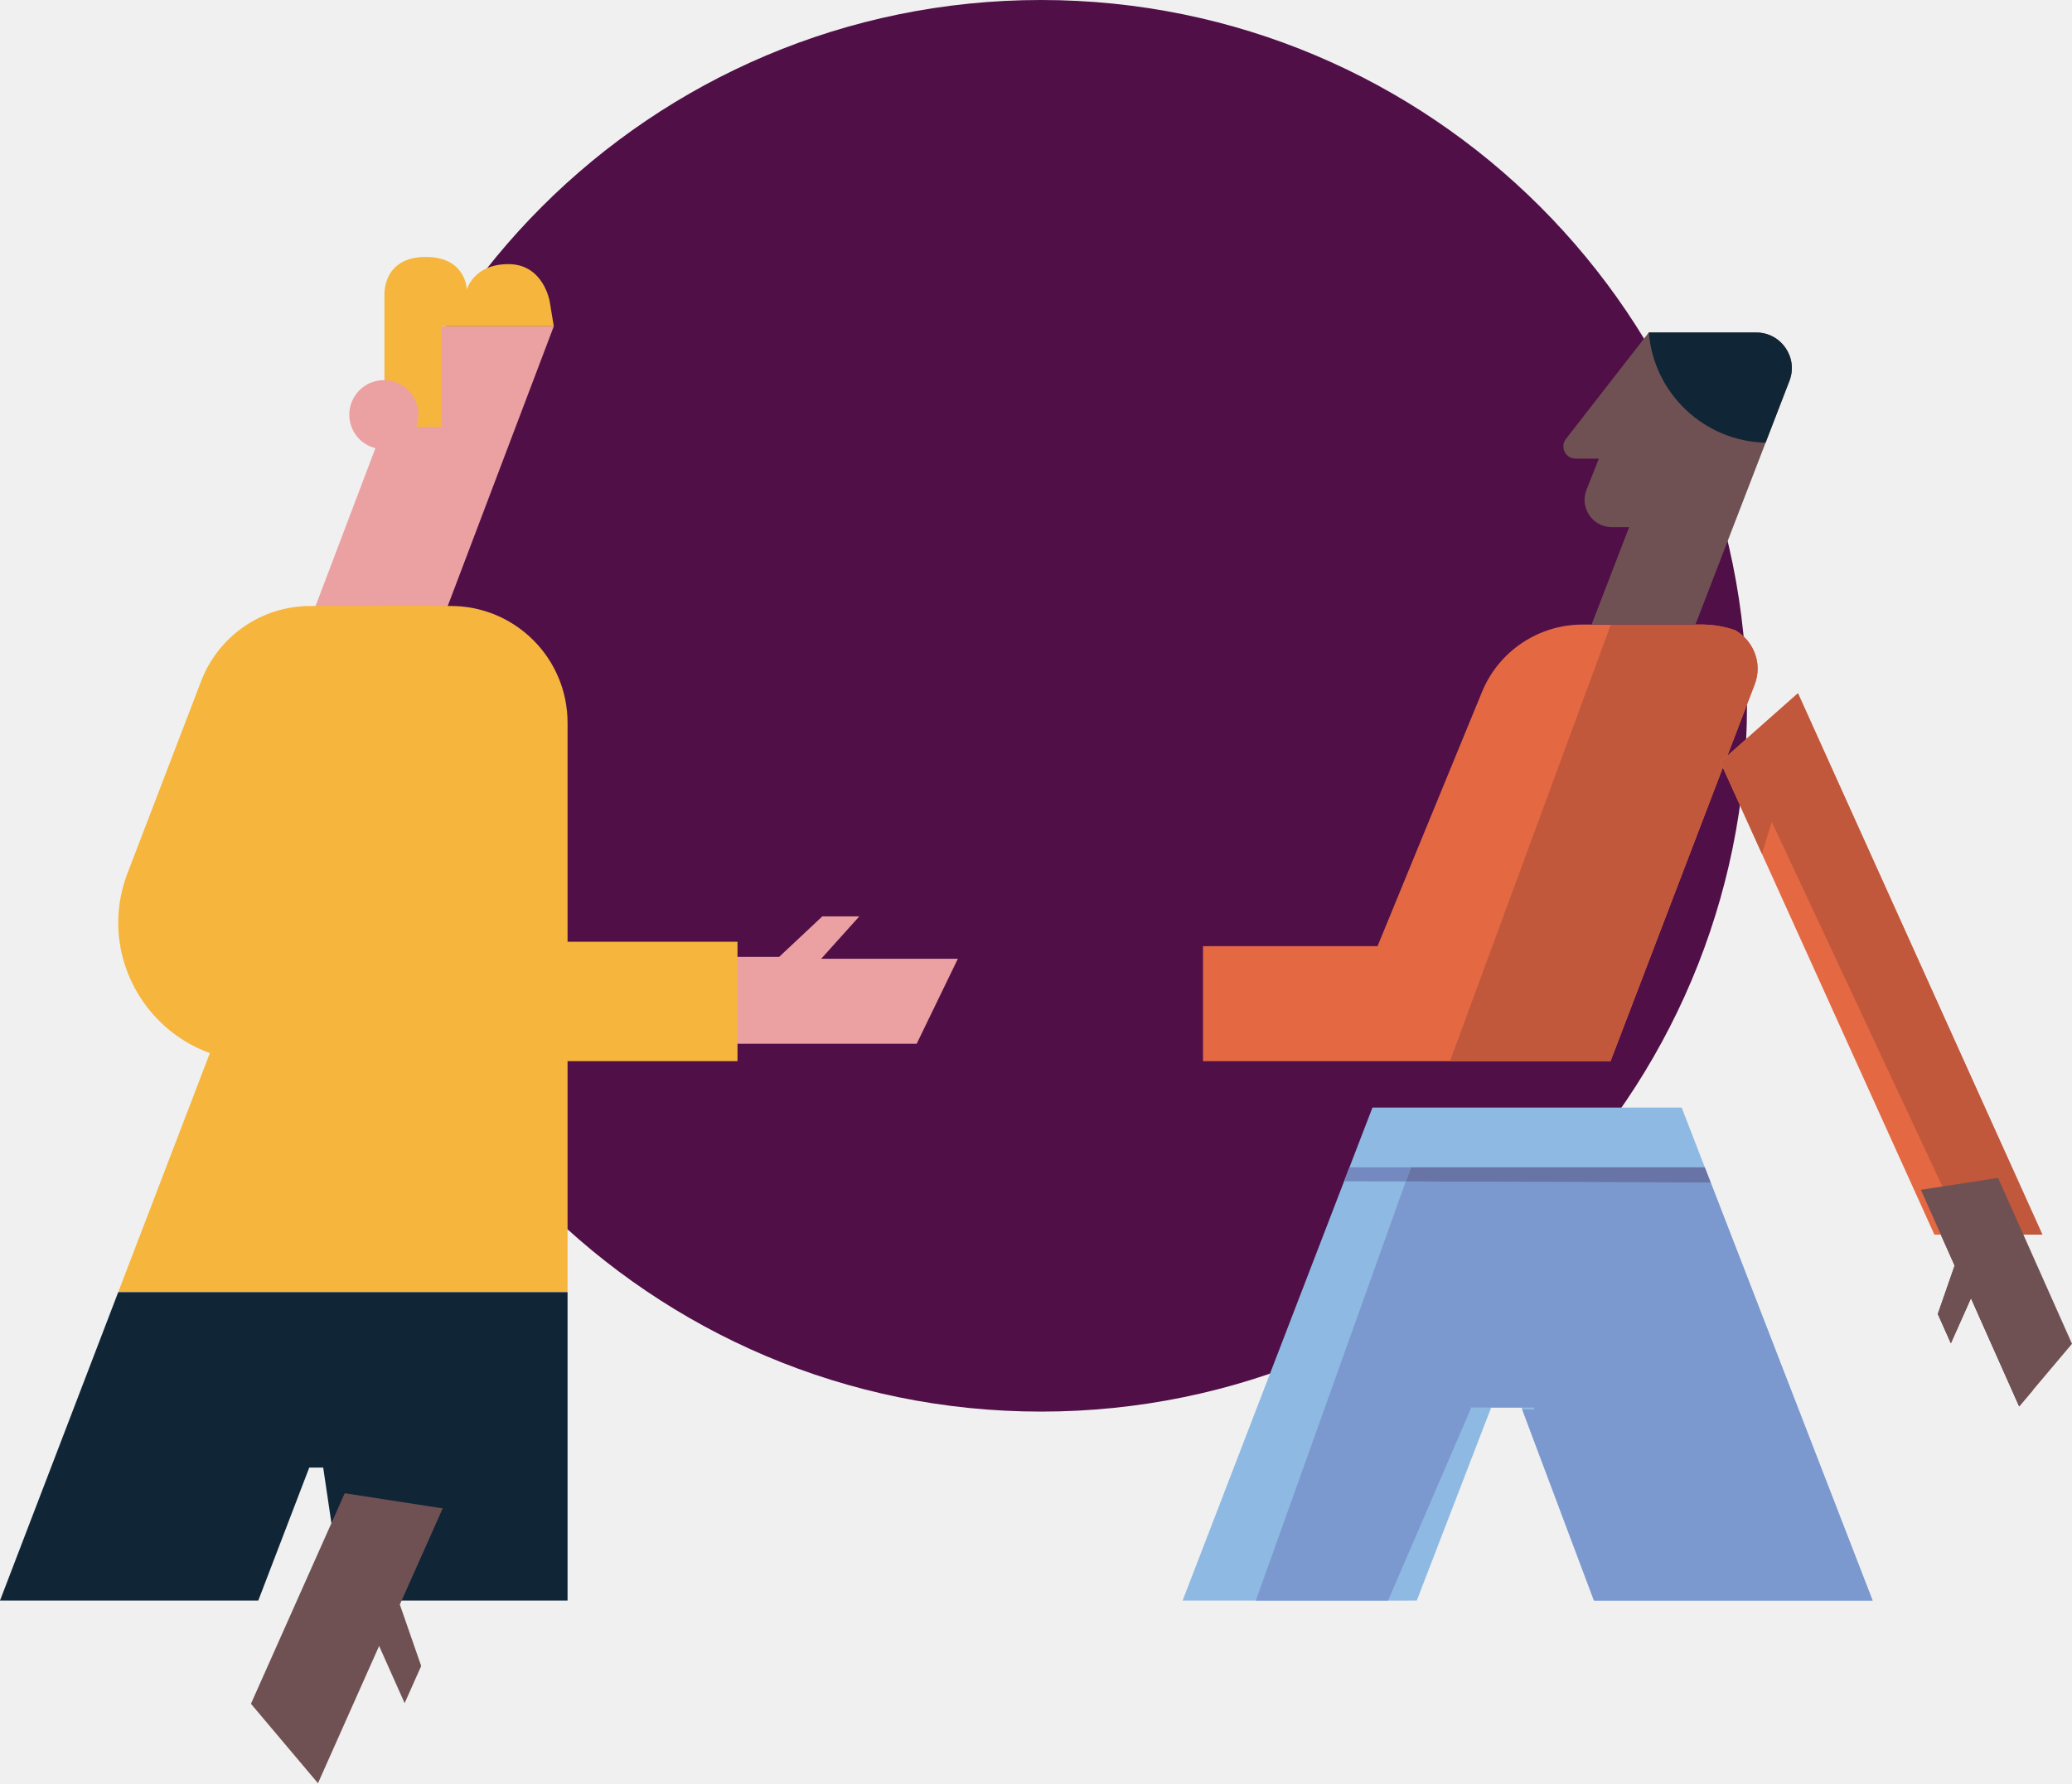
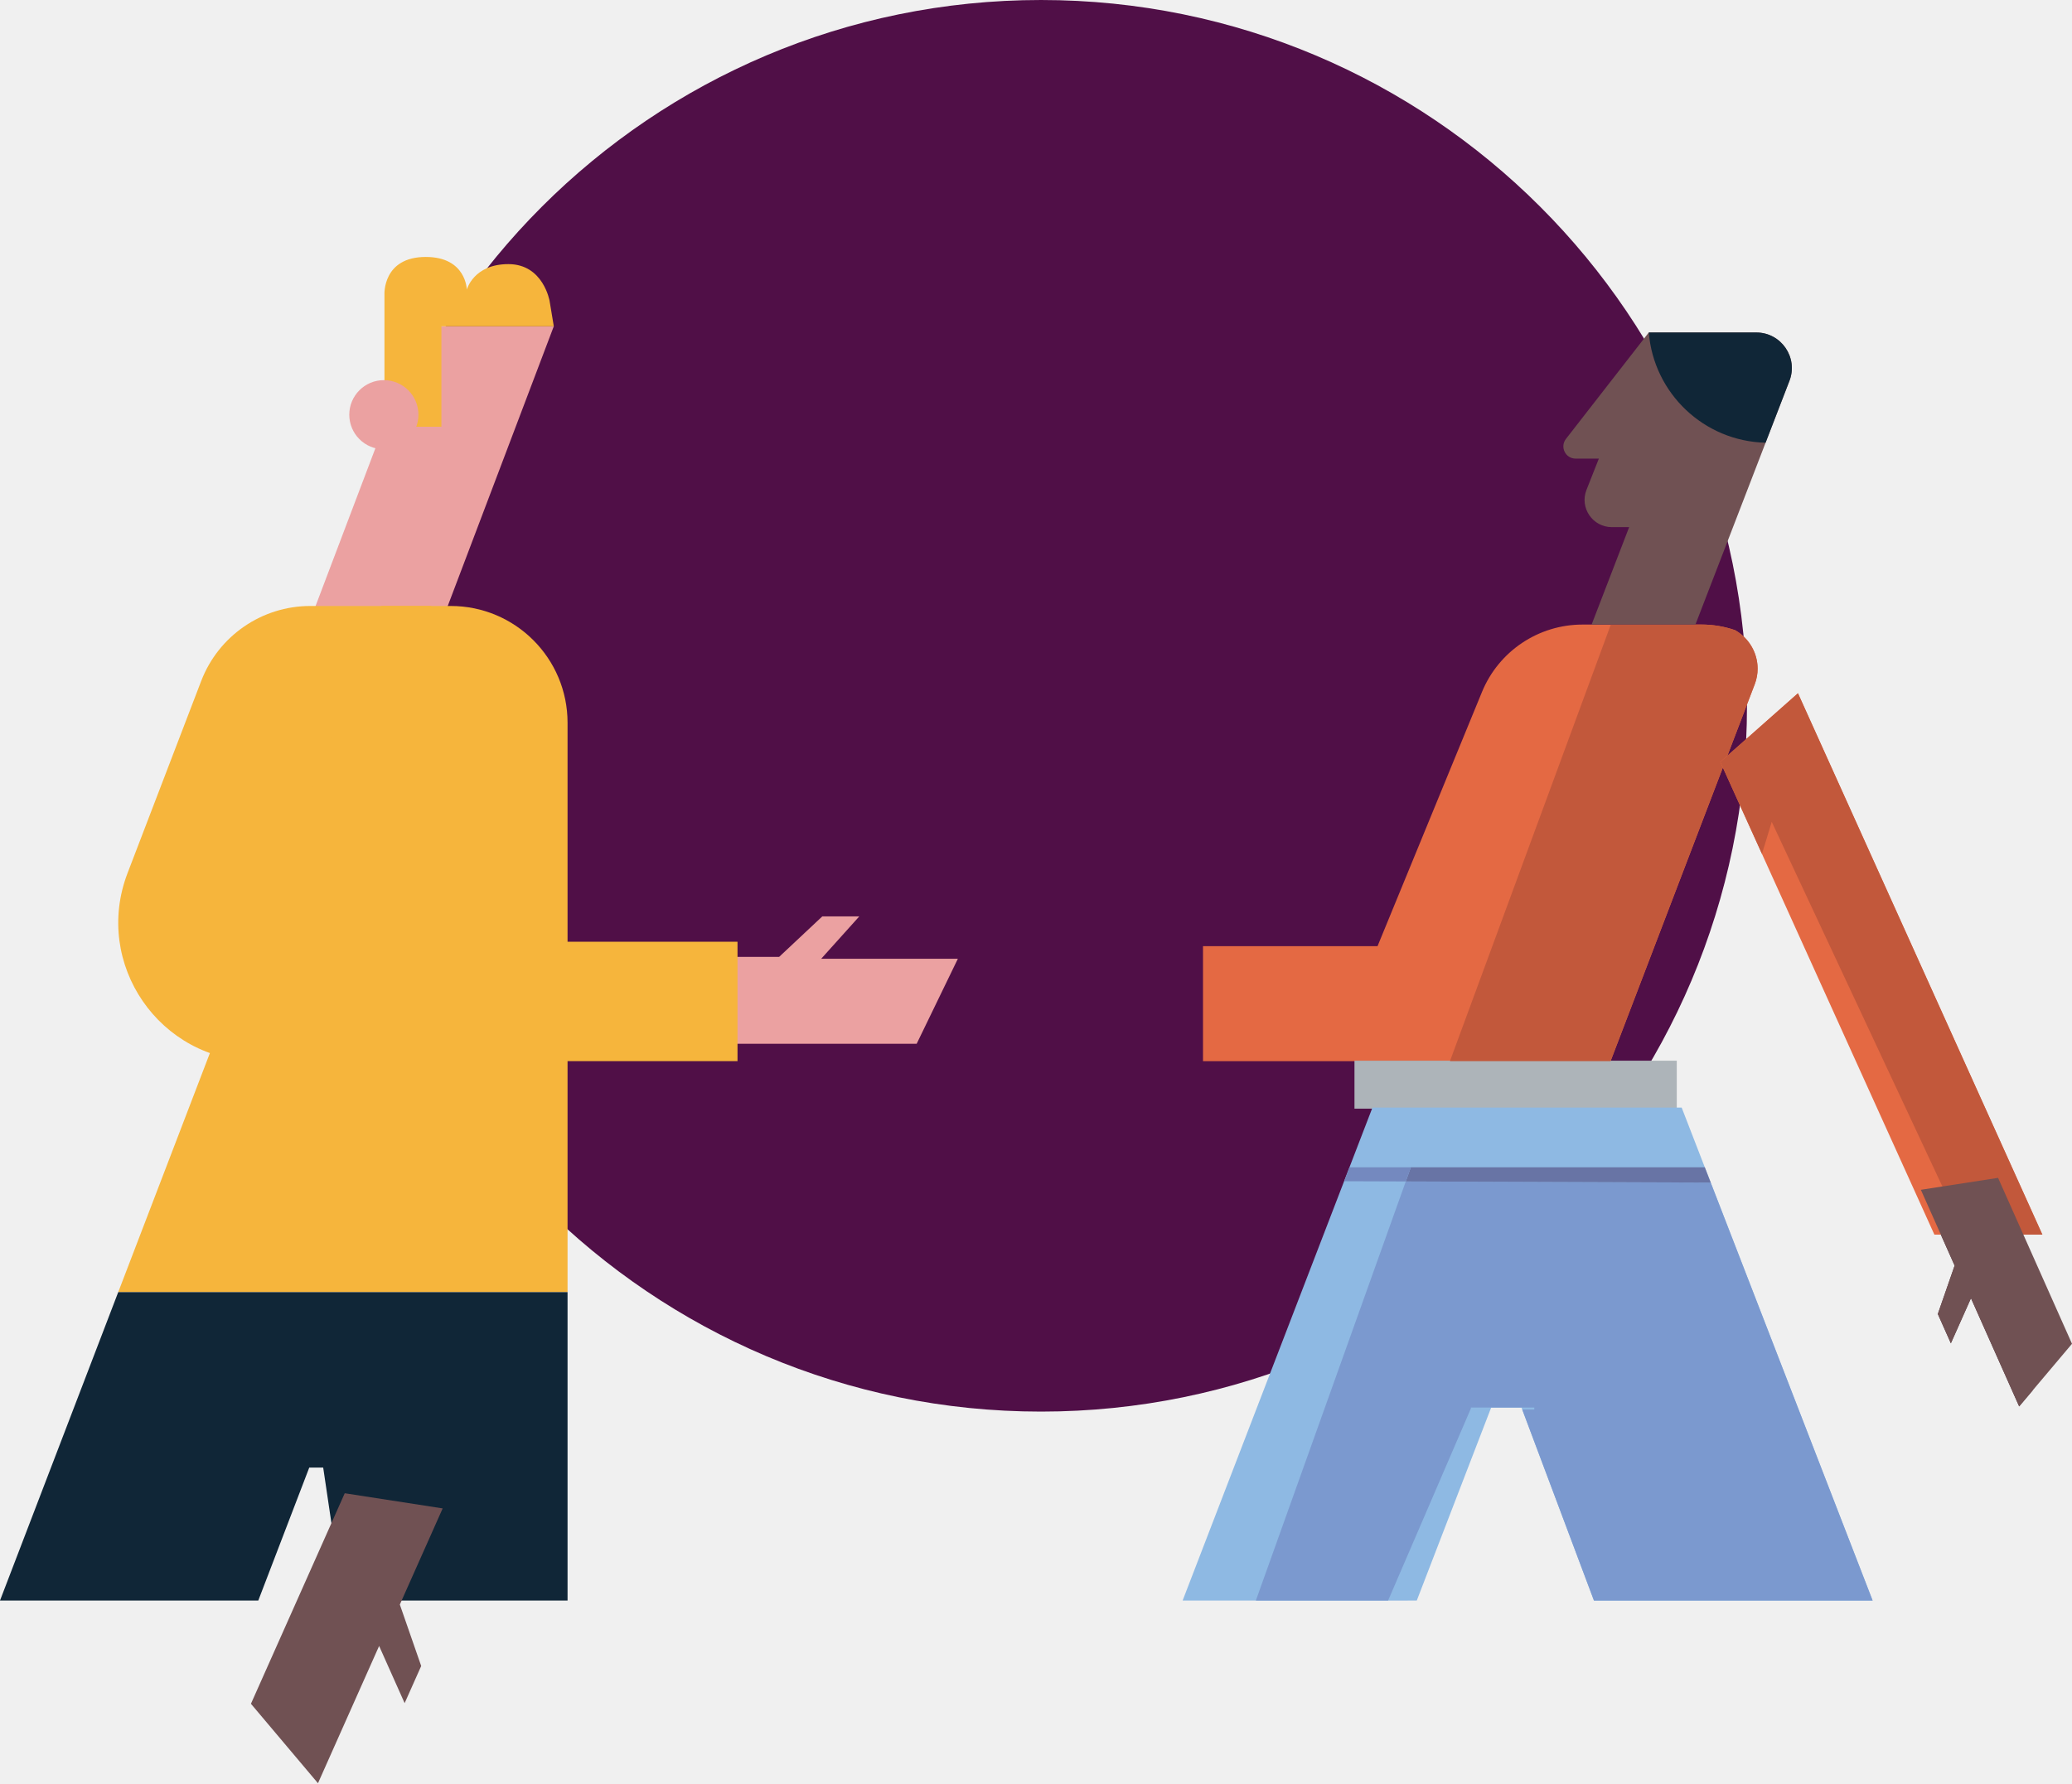
<svg xmlns="http://www.w3.org/2000/svg" id="Layer_1" data-name="Layer 1" viewBox="0 0 1080 930">
  <defs>
    <style>
      .sh-1{fill:#c18432}.sh-2{fill:#bd8131}.sh-3{fill:#43063c}.sh-4{fill:#51323a}.sh-5{fill:#6874a5}.sh-6{fill:#340637}.sh-7{fill:#cf9134}.sh-8{fill:#061528}.sh-9{fill:#a24431}.sh-10{fill:#d4c6d0}.sh-11{fill:#8eb9e3}.sh-12{fill:#705153}.sh-13{fill:#7489bf}.sh-14{fill:#e0a239}.sh-15{fill:#8e7438}.sh-16{fill:#8b5722}.sh-17{fill:#c2583b}.sh-18{fill:#360030}.sh-19{fill:#490a41}.sh-20{fill:#f6b53c}.sh-21{fill:#a36b2a}.sh-22{fill:#8b3528}.sh-23{fill:#fff}.sh-24{fill:#4f4832}.sh-25{fill:#595135}.sh-26{fill:#2b002d}.sh-27{fill:#500f47}.sh-28{fill:#adb4b9}.sh-29{fill:#e46943}.sh-30{fill:#3d0136}.sh-31{fill:#c5838a}.sh-32{fill:#b097ab}.sh-33{fill:#b2772e}.sh-34{fill:#390d3b}.sh-35{fill:#7c6233}.sh-36{fill:#3f1141}.sh-37{fill:#7b99cf}.sh-38{fill:#6f80b3}.sh-39{fill:#eba1a1}.sh-40{fill:#102637}.sh-41{fill:#684a4d}.sh-42{fill:#081c2e}
    </style>
  </defs>
  <path class="sh-27" d="M910.59,367.97c0,203.22-164.75,367.97-367.97,367.97s-367.97-164.75-367.97-367.97S339.4,0,542.62,0s367.97,164.75,367.97,367.97" />
  <path class="sh-29" d="M914.59,356.86l-75.1,196.38h-212.44v-59.95h90.97l54.45-132.55c8.73-21.24,29.42-35.12,52.39-35.12h61.91c6.24,0,12.16,1.04,17.63,2.94,9.46,5.34,14.48,17.12,10.2,28.31" />
+   <rect class="sh-28" x="706" y="553" width="168" height="25" />
  <polygon class="sh-11" points="876.55 577.45 976.07 834.44 830.82 834.44 793.06 733.86 777.24 733.86 738.48 834.44 616.43 834.44 715.37 577.45 876.55 577.45" />
  <path class="sh-17" d="M839.49,553.23h-83.72l83.85-227.63h.7s43.41,0,43.41,0h3.03c6.25,0,12.17,1.05,17.64,2.95,7.13,4.03,11.73,11.72,11.74,20.04,0,2.72-.49,5.51-1.55,8.26l-14.2,37.12-3.7,3.27,1.32,2.92-58.54,153.06Z" />
  <path class="sh-12" d="M932.71,198.58l-48.98,127.02h-54.12l19.56-50.78h-9.02c-10.03,0-16.9-10.11-13.21-19.43l6.44-16.29h-12.12c-5.3,0-8.28-6.09-5.03-10.28l43.17-55.47h56.02c13.02,0,21.99,13.07,17.3,25.23" />
  <path class="sh-40" d="M915.41,173.35h-56c2.57,31.68,28.71,56.69,60.87,57.46l12.43-32.23c4.7-12.16-4.28-25.23-17.3-25.23" />
  <polygon class="sh-39" points="368.56 544.18 477.8 544.18 499.28 499.84 428.05 499.84 447.89 477.77 428.61 477.77 406.13 498.86 356.23 498.86 368.56 544.18" />
  <polygon class="sh-39" points="219.77 170.11 146.27 363.99 215.16 363.99 288.66 170.11 219.77 170.11" />
  <path class="sh-20" d="M104.88,355.02l-38.4,100.18c-18.12,47.27,16.78,98.03,67.41,98.03l90.96-237.3h-63.11c-25.22,0-47.83,15.55-56.86,39.1" />
  <path class="sh-20" d="M198.75,315.93L61.63,673.66h234.2v-296.84c0-33.63-27.26-60.89-60.89-60.89h-36.19Z" />
  <polygon class="sh-40" points="295.83 673.66 295.83 834.44 178.73 834.44 168.46 765.12 161.2 765.12 134.63 834.44 0 834.44 61.63 673.66 295.83 673.66" />
  <path class="sh-20" d="M288.66,170.11h-58.59v52.38h-29.68v-68.91s-1.05-19.62,21.55-19.62c21.13,0,21.38,17.05,21.38,17.05,0,0,3.44-13.31,21.68-13.31s21.48,19.27,21.48,19.27l2.18,13.14Z" />
  <path class="sh-39" d="M218.1,216.21c0,9.95-8.07,18.02-18.02,18.02s-18.02-8.07-18.02-18.02,8.07-18.02,18.02-18.02,18.02,8.07,18.02,18.02" />
  <rect class="sh-20" x="133.88" y="490.98" width="250.54" height="62.25" />
  <path class="sh-37" d="M877.71,580.44l-1.16-2.99,1.16,2.99Z" />
  <polygon class="sh-37" points="976.08 834.44 830.82 834.44 793.44 734.86 799.73 734.86 799.73 733.83 766.67 733.83 766.67 734.34 723.54 834.43 738.47 834.44 654.6 834.44 732.74 615.95 891.69 616.53 888.6 608.58 976.08 834.44" />
  <polygon class="sh-5" points="891.69 616.54 732.74 615.95 735.38 608.58 888.61 608.58 891.69 616.54" />
  <polygon class="sh-13" points="732.74 615.95 700.59 615.84 703.39 608.58 888.61 608.58 735.38 608.58 732.74 615.95" />
  <polygon class="sh-29" points="937.16 361.43 1064.55 643.67 1008.27 643.67 896.7 397.25 937.16 361.43" />
  <polygon class="sh-17" points="1064.55 643.67 1024.19 643.67 923.49 428.47 918.4 445.18 898.02 400.17 896.7 397.25 937.16 361.43 1064.55 643.67" />
  <polygon class="sh-4" points="1052.46 733.24 1027.34 676.83 1016.86 700.33 1010.06 685.06 1018.82 659.82 1011.63 643.67 1024.19 643.67 1059.54 724.84 1052.46 733.24" />
  <polygon class="sh-12" points="1041.47 614.08 1080 700.59 1052.46 733.24 1027.34 676.83 1016.86 700.33 1010.06 685.06 1018.83 659.82 1001.22 620.3 1041.47 614.08" />
  <polygon class="sh-12" points="179.69 778.51 130.8 888.27 165.74 929.7 197.61 858.13 210.91 887.94 219.54 868.57 208.41 836.54 230.74 786.41 179.69 778.51" />
</svg>
